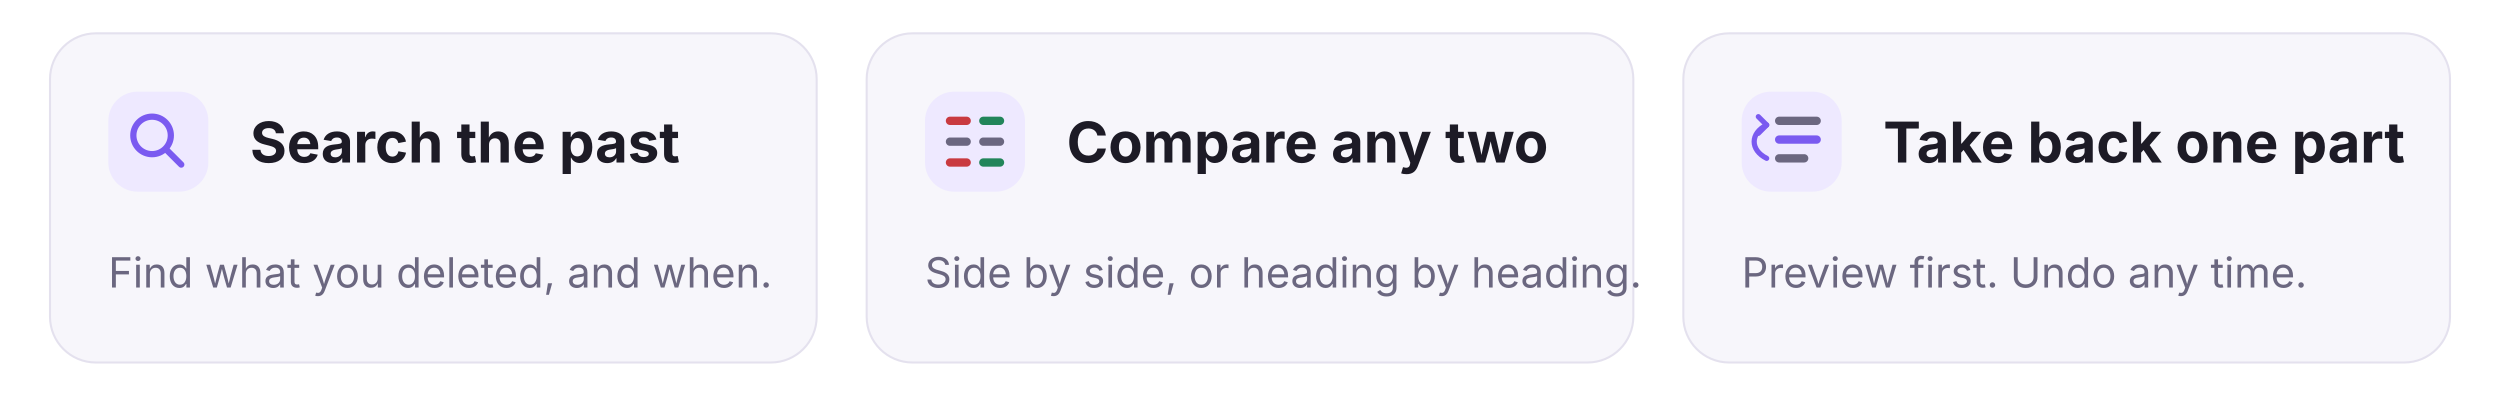
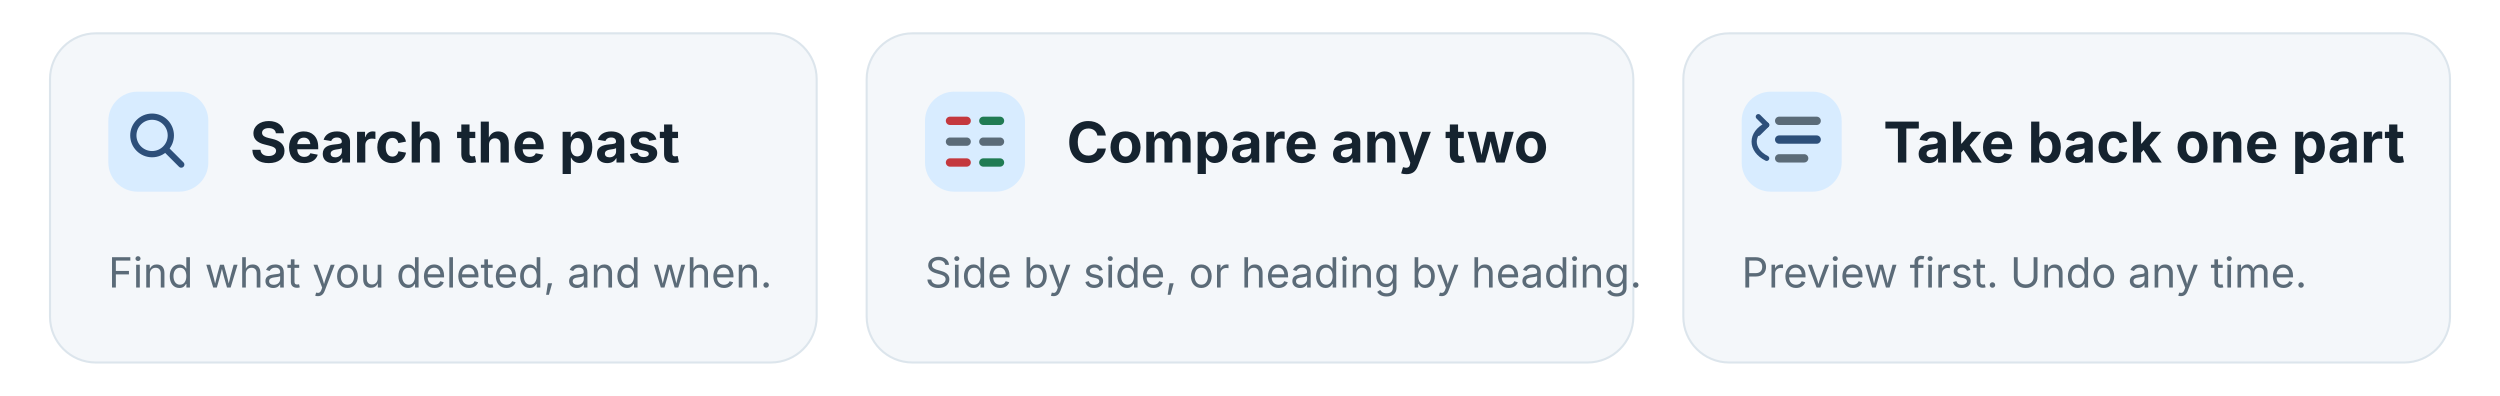
<svg xmlns="http://www.w3.org/2000/svg" width="1200" height="190" viewBox="0 0 1200 190" role="img" aria-labelledby="t d">
  <g font-family="-apple-system, BlinkMacSystemFont, 'Segoe UI', 'PingFang SC', sans-serif">
-     <rect x="24" y="16" width="368" height="158" rx="22" fill="#F7F6FB" stroke="#E4E1EE" />
-     <rect x="52" y="44" width="48" height="48" rx="14" fill="#EEE9FF" />
-     <circle cx="73" cy="65" r="9" fill="none" stroke="#7A5AF0" stroke-width="3" />
-     <path d="M80 72 L87 79" stroke="#7A5AF0" stroke-width="3" stroke-linecap="round" />
-     <text x="120" y="78" font-size="27" font-weight="700" fill="#1D1B26">Search the past</text>
-     <text x="52" y="138" font-size="20" fill="#6B6780">Find what you deleted, and when.</text>
-     <rect x="416" y="16" width="368" height="158" rx="22" fill="#F7F6FB" stroke="#E4E1EE" />
-     <rect x="444" y="44" width="48" height="48" rx="14" fill="#EEE9FF" />
-     <rect x="454" y="56" width="12" height="4" rx="2" fill="#C93A40" />
-     <rect x="454" y="66" width="12" height="4" rx="2" fill="#6B6780" />
-     <rect x="454" y="76" width="12" height="4" rx="2" fill="#C93A40" />
-     <rect x="470" y="56" width="12" height="4" rx="2" fill="#22855A" />
-     <rect x="470" y="66" width="12" height="4" rx="2" fill="#6B6780" />
-     <rect x="470" y="76" width="12" height="4" rx="2" fill="#22855A" />
-     <text x="512" y="78" font-size="27" font-weight="700" fill="#1D1B26">Compare any two</text>
-     <text x="444" y="138" font-size="20" fill="#6B6780">Side by side, or heading by heading.</text>
-     <rect x="808" y="16" width="368" height="158" rx="22" fill="#F7F6FB" stroke="#E4E1EE" />
-     <rect x="836" y="44" width="48" height="48" rx="14" fill="#EEE9FF" />
-     <rect x="852" y="56" width="22" height="4" rx="2" fill="#6B6780" />
-     <rect x="852" y="65" width="22" height="4" rx="2" fill="#7A5AF0" />
-     <rect x="852" y="74" width="16" height="4" rx="2" fill="#6B6780" />
-     <path d="M848 60 C840 64 840 72 848 76" fill="none" stroke="#7A5AF0" stroke-width="2.5" stroke-linecap="round" />
-     <path d="M844 56 L848 60 L844 64" fill="none" stroke="#7A5AF0" stroke-width="2.5" stroke-linecap="round" stroke-linejoin="round" />
-     <text x="904" y="78" font-size="27" font-weight="700" fill="#1D1B26">Take back one part</text>
-     <text x="836" y="138" font-size="20" fill="#6B6780">Preview first. Undo any time.</text>
+     <rect x="24" y="16" width="368" height="158" rx="22" fill="#F4F7FA" stroke="#DCE5EC" />
+     <rect x="52" y="44" width="48" height="48" rx="14" fill="#D8ECFF" />
+     <circle cx="73" cy="65" r="9" fill="none" stroke="#2D4F7A" stroke-width="3" />
+     <path d="M80 72 L87 79" stroke="#2D4F7A" stroke-width="3" stroke-linecap="round" />
+     <text x="120" y="78" font-size="27" font-weight="700" fill="#15232F">Search the past</text>
+     <text x="52" y="138" font-size="20" fill="#5B6B78">Find what you deleted, and when.</text>
+     <rect x="416" y="16" width="368" height="158" rx="22" fill="#F4F7FA" stroke="#DCE5EC" />
+     <rect x="444" y="44" width="48" height="48" rx="14" fill="#D8ECFF" />
+     <rect x="454" y="56" width="12" height="4" rx="2" fill="#C4383E" />
+     <rect x="454" y="66" width="12" height="4" rx="2" fill="#5B6B78" />
+     <rect x="454" y="76" width="12" height="4" rx="2" fill="#C4383E" />
+     <rect x="470" y="56" width="12" height="4" rx="2" fill="#207B53" />
+     <rect x="470" y="66" width="12" height="4" rx="2" fill="#5B6B78" />
+     <rect x="470" y="76" width="12" height="4" rx="2" fill="#207B53" />
+     <text x="512" y="78" font-size="27" font-weight="700" fill="#15232F">Compare any two</text>
+     <text x="444" y="138" font-size="20" fill="#5B6B78">Side by side, or heading by heading.</text>
+     <rect x="808" y="16" width="368" height="158" rx="22" fill="#F4F7FA" stroke="#DCE5EC" />
+     <rect x="836" y="44" width="48" height="48" rx="14" fill="#D8ECFF" />
+     <rect x="852" y="56" width="22" height="4" rx="2" fill="#5B6B78" />
+     <rect x="852" y="65" width="22" height="4" rx="2" fill="#2D4F7A" />
+     <rect x="852" y="74" width="16" height="4" rx="2" fill="#5B6B78" />
+     <path d="M848 60 C840 64 840 72 848 76" fill="none" stroke="#2D4F7A" stroke-width="2.5" stroke-linecap="round" />
+     <path d="M844 56 L848 60 L844 64" fill="none" stroke="#2D4F7A" stroke-width="2.5" stroke-linecap="round" stroke-linejoin="round" />
+     <text x="904" y="78" font-size="27" font-weight="700" fill="#15232F">Take back one part</text>
+     <text x="836" y="138" font-size="20" fill="#5B6B78">Preview first. Undo any time.</text>
  </g>
</svg>
